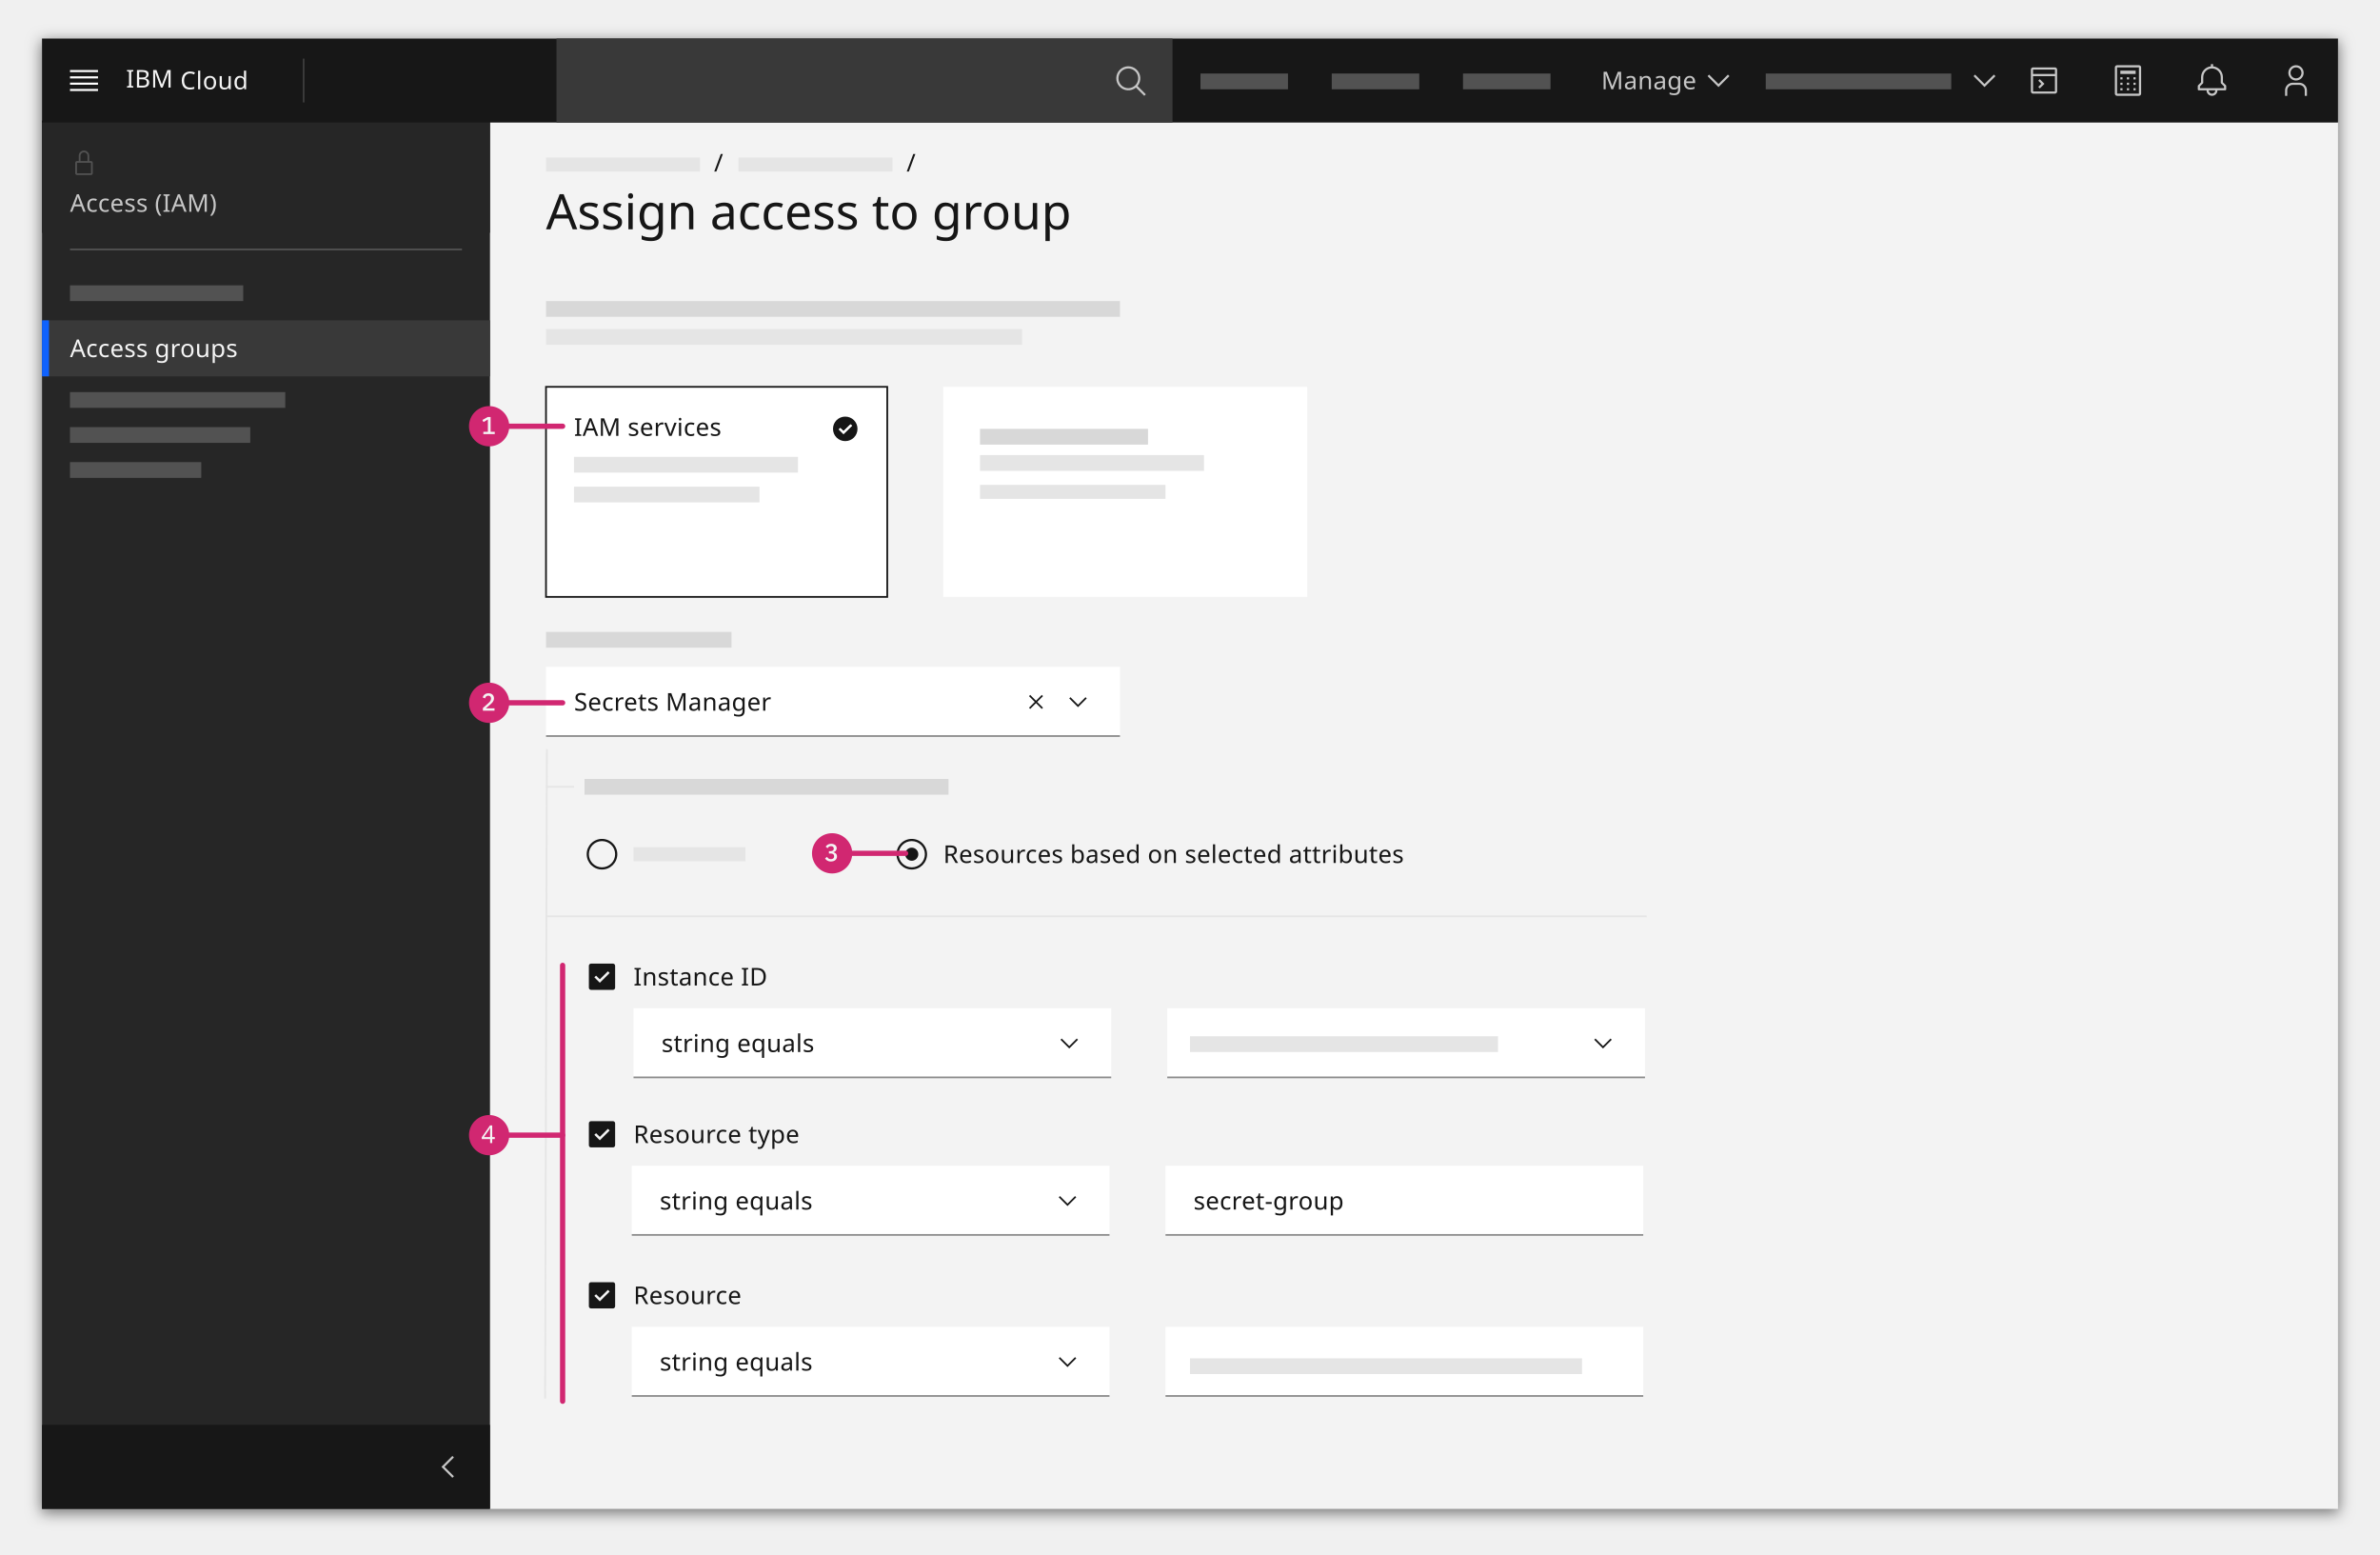
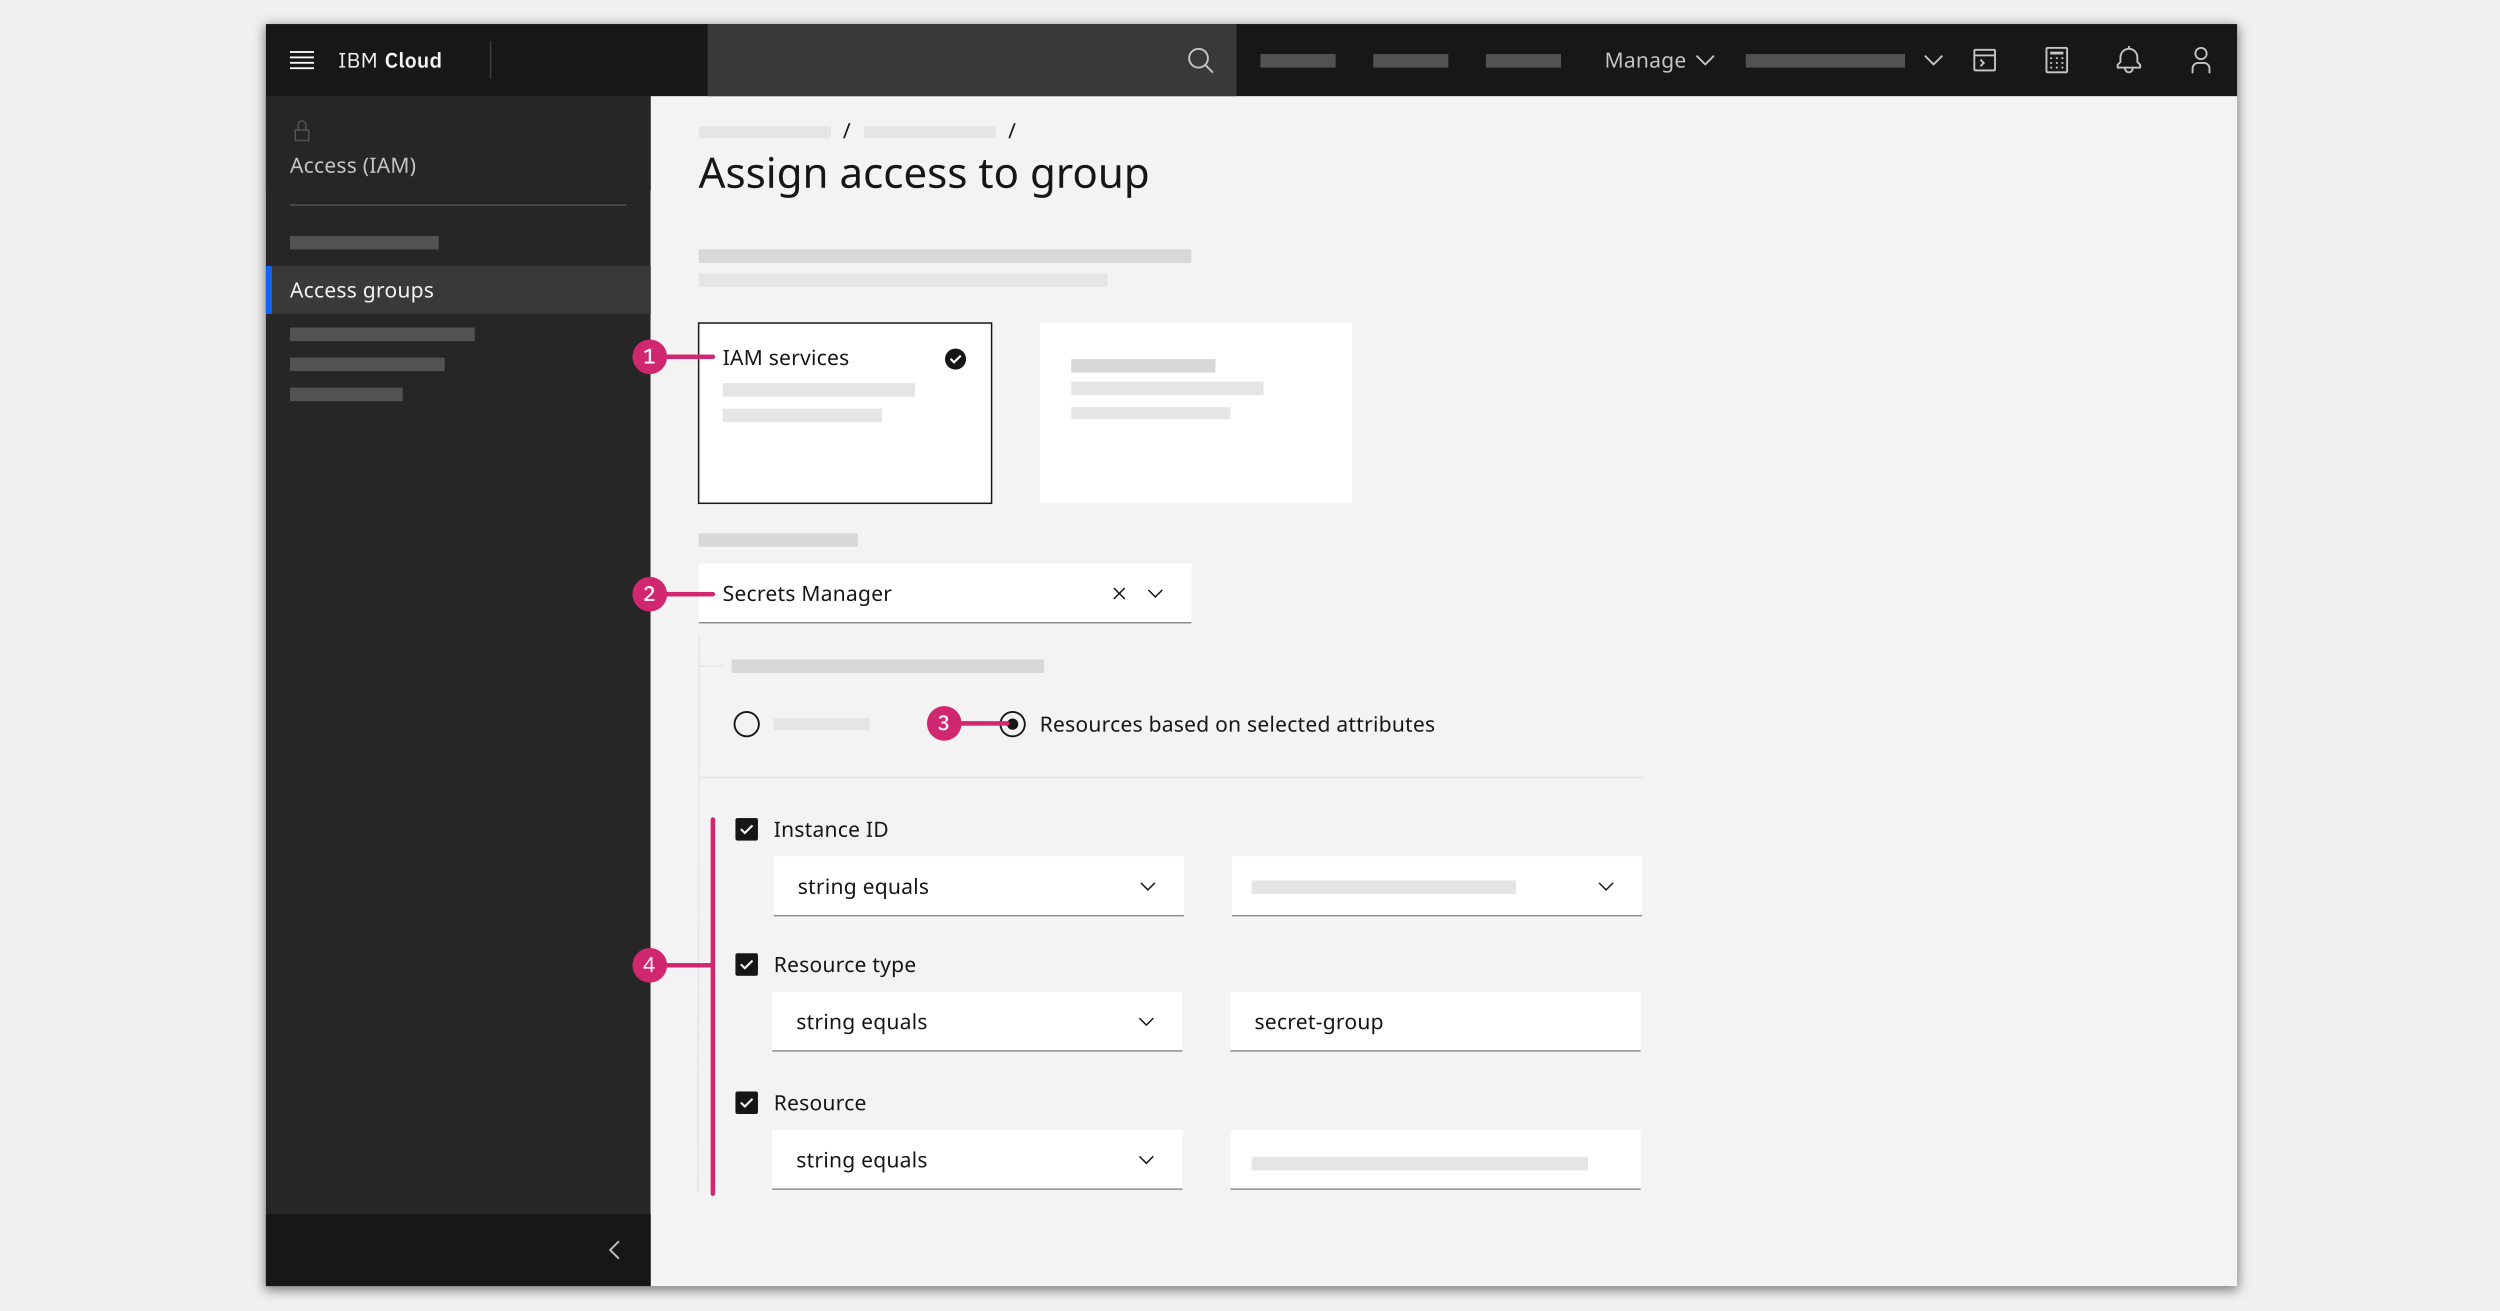
- <svg xmlns="http://www.w3.org/2000/svg" xmlns:xlink="http://www.w3.org/1999/xlink" width="1360" height="888" viewBox="0 0 1360 888">
+ <svg xmlns="http://www.w3.org/2000/svg" xmlns:xlink="http://www.w3.org/1999/xlink" width="1664" height="872" viewBox="0 0 1664 872">
  <defs>
-     <rect id="assign-access-secret-group-b" width="1312" height="840" x="24" y="22" />
+     <rect id="assign-access-secret-group-b" width="1312" height="840" x="177" y="16" />
    <filter id="assign-access-secret-group-a" width="102.2%" height="103.5%" x="-1.1%" y="-1.5%" filterUnits="objectBoundingBox">
      <feMorphology in="SourceAlpha" operator="dilate" radius=".5" result="shadowSpreadOuter1" />
      <feOffset dy="2" in="shadowSpreadOuter1" result="shadowOffsetOuter1" />
      <feGaussianBlur in="shadowOffsetOuter1" result="shadowBlurOuter1" stdDeviation="4" />
      <feColorMatrix in="shadowBlurOuter1" values="0 0 0 0 0   0 0 0 0 0   0 0 0 0 0  0 0 0 0.5 0" />
    </filter>
    <path id="assign-access-secret-group-c" d="M10,2.5 C11.726,2.5 13.125,3.899 13.125,5.625 C13.125,7.351 11.726,8.75 10,8.75 C8.274,8.75 6.875,7.351 6.875,5.625 C6.877,3.9 8.275,2.502 10,2.5 L10,2.5 Z M10,1.25 C7.584,1.25 5.625,3.209 5.625,5.625 C5.625,8.041 7.584,10 10,10 C12.416,10 14.375,8.041 14.375,5.625 C14.375,3.209 12.416,1.25 10,1.25 Z M16.25,18.75 L15,18.75 L15,15.625 C14.998,13.9 13.6,12.502 11.875,12.5 L8.125,12.5 C6.4,12.502 5.002,13.9 5,15.625 L5,18.75 L3.75,18.75 L3.75,15.625 C3.753,13.21 5.71,11.253 8.125,11.25 L11.875,11.25 C14.29,11.253 16.247,13.21 16.25,15.625 L16.25,18.75 Z" />
  </defs>
  <g fill="none" fill-rule="evenodd">
    <use fill="#000" filter="url(#assign-access-secret-group-a)" xlink:href="#assign-access-secret-group-b" />
    <use fill="#F3F3F3" xlink:href="#assign-access-secret-group-b" />
-     <g transform="translate(334 638)">
+     <g transform="translate(487 632)">
      <g transform="translate(27 28)">
        <polygon fill="#FFF" points="0 0 273 0 273 40 0 40" />
        <rect width="273" height="1" y="39" fill="#8D8D8D" />
        <polygon fill="#161616" points="8 11 3 6 3.7 5.3 8 9.6 12.3 5.3 13 6" transform="translate(241 12)" />
        <text fill="#161616" font-family="IBMPlexSans, IBM Plex Sans" font-size="14" letter-spacing=".16">
          <tspan x="16" y="25">string equals</tspan>
        </text>
      </g>
      <g transform="translate(332 28)">
        <polygon fill="#FFF" points="0 0 273 0 273 40 0 40" />
        <rect width="273" height="1" y="39" fill="#8D8D8D" />
        <text fill="#161616" font-family="IBMPlexSans, IBM Plex Sans" font-size="14" letter-spacing=".16">
          <tspan x="16" y="25">secret-group</tspan>
        </text>
      </g>
      <g fill="#161616">
        <text font-family="IBMPlexSans, IBM Plex Sans" font-size="14" letter-spacing=".16">
          <tspan x="28" y="15">Resource type</tspan>
        </text>
        <path d="M16.25,2.5 L3.75,2.5 C3.06,2.5 2.5,3.06 2.5,3.75 L2.5,16.25 C2.5,16.94 3.06,17.5 3.75,17.5 L16.25,17.5 C16.94,17.5 17.5,16.94 17.5,16.25 L17.5,3.75 C17.5,3.06 16.94,2.5 16.25,2.5 Z M8.75,13.438 L5.625,10.312 L6.619,9.375 L8.75,11.469 L13.381,6.875 L14.375,7.862 L8.75,13.438 Z" />
      </g>
    </g>
-     <g transform="translate(334 730)">
+     <g transform="translate(487 724)">
      <g transform="translate(332 28)">
        <polygon fill="#FFF" points="0 0 273 0 273 40 0 40" />
        <rect width="273" height="1" y="39" fill="#8D8D8D" />
      </g>
      <g transform="translate(27 28)">
        <polygon fill="#FFF" points="0 0 273 0 273 40 0 40" />
        <rect width="273" height="1" y="39" fill="#8D8D8D" />
        <polygon fill="#161616" points="8 11 3 6 3.7 5.3 8 9.6 12.3 5.3 13 6" transform="translate(241 12)" />
        <text fill="#161616" font-family="IBMPlexSans, IBM Plex Sans" font-size="14" letter-spacing=".16">
          <tspan x="16" y="25">string equals</tspan>
        </text>
      </g>
      <g fill="#161616">
        <text font-family="IBMPlexSans, IBM Plex Sans" font-size="14" letter-spacing=".16">
          <tspan x="28" y="15">Resource</tspan>
        </text>
        <path d="M16.25,2.5 L3.75,2.5 C3.06,2.5 2.5,3.06 2.5,3.75 L2.5,16.25 C2.5,16.94 3.06,17.5 3.75,17.5 L16.25,17.5 C16.94,17.5 17.5,16.94 17.5,16.25 L17.5,3.75 C17.5,3.06 16.94,2.5 16.25,2.5 Z M8.75,13.438 L5.625,10.312 L6.619,9.375 L8.75,11.469 L13.381,6.875 L14.375,7.862 L8.75,13.438 Z" />
      </g>
    </g>
-     <g stroke="#E5E5E5" stroke-linecap="square" transform="translate(311 428)">
+     <g stroke="#E5E5E5" stroke-linecap="square" transform="translate(464 422)">
      <line x1="1.5" x2=".5" y1=".5" y2="370.5" />
      <line x1="629.5" x2="1.5" y1="95.5" y2="95.5" />
      <line x1="16.5" x2="1.5" y1="21.5" y2="21.5" />
    </g>
-     <g transform="translate(334 548)">
+     <g transform="translate(487 542)">
      <g transform="translate(333 28)">
        <polygon fill="#FFF" points="0 0 273 0 273 40 0 40" />
        <rect width="273" height="1" y="39" fill="#8D8D8D" />
        <polygon fill="#161616" points="8 11 3 6 3.7 5.3 8 9.6 12.3 5.3 13 6" transform="translate(241 12)" />
      </g>
      <g transform="translate(28 28)">
        <polygon fill="#FFF" points="0 0 273 0 273 40 0 40" />
        <rect width="273" height="1" y="39" fill="#8D8D8D" />
        <polygon fill="#161616" points="8 11 3 6 3.7 5.3 8 9.6 12.3 5.3 13 6" transform="translate(241 12)" />
        <text fill="#161616" font-family="IBMPlexSans, IBM Plex Sans" font-size="14" letter-spacing=".16">
          <tspan x="16" y="25">string equals</tspan>
        </text>
      </g>
      <g fill="#161616">
        <text font-family="IBMPlexSans, IBM Plex Sans" font-size="14" letter-spacing=".16">
          <tspan x="28" y="15">Instance ID</tspan>
        </text>
        <path d="M16.25,2.5 L3.75,2.5 C3.06,2.5 2.5,3.06 2.5,3.75 L2.5,16.25 C2.5,16.94 3.06,17.5 3.75,17.5 L16.25,17.5 C16.94,17.5 17.5,16.94 17.5,16.25 L17.5,3.75 C17.5,3.06 16.94,2.5 16.25,2.5 Z M8.75,13.438 L5.625,10.312 L6.619,9.375 L8.75,11.469 L13.381,6.875 L14.375,7.862 L8.75,13.438 Z" />
      </g>
    </g>
-     <rect width="176" height="9" x="680" y="592" fill="#E5E5E5" />
-     <rect width="224" height="9" x="680" y="776" fill="#E5E5E5" />
-     <g fill="#161616" transform="translate(511 478)">
+     <rect width="176" height="9" x="833" y="586" fill="#E5E5E5" />
+     <rect width="224" height="9" x="833" y="770" fill="#E5E5E5" />
+     <g fill="#161616" transform="translate(664 472)">
      <text font-family="IBMPlexSans, IBM Plex Sans" font-size="14" letter-spacing=".16">
        <tspan x="28" y="15">Resources based on selected attributes</tspan>
      </text>
      <path d="M10,1.25 C5.168,1.25 1.25,5.168 1.25,10 C1.25,14.832 5.168,18.75 10,18.75 C14.832,18.75 18.75,14.832 18.75,10 C18.75,7.679 17.828,5.454 16.187,3.813 C14.546,2.172 12.321,1.25 10,1.25 Z M10,17.5 C5.858,17.5 2.5,14.142 2.5,10 C2.5,5.858 5.858,2.5 10,2.5 C14.142,2.5 17.5,5.858 17.5,10 C17.5,14.142 14.142,17.5 10,17.5 L10,17.5 Z M10,6.25 C7.929,6.25 6.25,7.929 6.25,10 C6.25,12.071 7.929,13.75 10,13.75 C12.071,13.75 13.75,12.071 13.75,10 C13.75,7.929 12.071,6.25 10,6.25 Z" />
    </g>
-     <g transform="translate(334 478)">
+     <g transform="translate(487 472)">
      <path fill="#161616" d="M10,1.25 C5.168,1.25 1.25,5.168 1.25,10 C1.25,14.832 5.168,18.75 10,18.75 C14.832,18.75 18.75,14.832 18.75,10 C18.75,7.679 17.828,5.454 16.187,3.813 C14.546,2.172 12.321,1.25 10,1.25 Z M10,17.5 C5.858,17.5 2.5,14.142 2.5,10 C2.5,5.858 5.858,2.5 10,2.5 C14.142,2.5 17.5,5.858 17.5,10 C17.5,14.142 14.142,17.5 10,17.5 L10,17.5 Z" />
      <rect width="64" height="8" x="28" y="6" fill="#E5E5E5" />
    </g>
-     <g transform="translate(312 381)">
+     <g transform="translate(465 375)">
      <polygon fill="#FFF" points="0 0 328 0 328 40 0 40" />
      <rect width="328" height="1" y="39" fill="#8D8D8D" />
      <polygon fill="#161616" points="8 11 3 6 3.7 5.3 8 9.6 12.3 5.3 13 6" transform="translate(296 12)" />
      <polygon fill="#161616" points="12 4.7 11.3 4 8 7.3 4.7 4 4 4.7 7.3 8 4 11.3 4.7 12 8 8.7 11.3 12 12 11.3 8.7 8" transform="translate(272 12)" />
      <text fill="#161616" font-family="IBMPlexSans, IBM Plex Sans" font-size="14" letter-spacing=".16">
        <tspan x="16" y="25">Secrets Manager</tspan>
      </text>
    </g>
-     <g transform="translate(280 205)">
+     <g transform="translate(433 199)">
      <rect width="531" height="136" fill="#F3F3F3" />
      <g transform="translate(32 16)">
        <rect width="195" height="120" fill="#FFF" />
        <rect width="195" height="120" stroke="#171717" />
        <g transform="translate(163 16)">
          <path fill="#161616" d="M8,1 C4.1,1 1,4.1 1,8 C1,11.9 4.1,15 8,15 C11.9,15 15,11.9 15,8 C15,4.1 11.9,1 8,1 Z M7,11 L4.3,8.3 L5.2,7.5 L7,9.3 L11,5.4 L11.9,6.2 L7,11 Z" />
          <polygon fill="#FFF" points="7 11 4.3 8.3 5.2 7.5 7 9.3 11 5.4 11.9 6.2" />
        </g>
      </g>
      <rect width="208" height="120" fill="#FFF" transform="translate(259 16)" />
      <text fill="#161616" font-family="IBMPlexSans, IBM Plex Sans" font-size="14" letter-spacing=".16">
        <tspan x="48" y="44">IAM services</tspan>
      </text>
    </g>
-     <g transform="translate(280 70)">
+     <g transform="translate(433 64)">
      <rect width="1008" height="104" fill="#F3F3F3" />
      <text fill="#161616" font-family="IBMPlexSans, IBM Plex Sans" font-size="28">
        <tspan x="32" y="61">Assign access to group</tspan>
      </text>
    </g>
-     <g transform="translate(312 84)">
+     <g transform="translate(465 78)">
      <text fill="#161616" font-family="IBMPlexSans, IBM Plex Sans" font-size="14" letter-spacing=".16">
        <tspan x="96" y="14">/</tspan>
      </text>
      <rect width="88" height="8" y="6" fill="#E5E5E5" />
    </g>
-     <g transform="translate(422 84)">
+     <g transform="translate(575 78)">
      <text fill="#161616" font-family="IBMPlexSans, IBM Plex Sans" font-size="14" letter-spacing=".16">
        <tspan x="96" y="14">/</tspan>
      </text>
      <rect width="88" height="8" y="6" fill="#E5E5E5" />
    </g>
-     <g transform="translate(24 69)">
+     <g transform="translate(177 63)">
      <rect width="256" height="793" fill="#262626" />
      <g transform="translate(0 745)">
        <rect width="256" height="48" fill="#171717" />
        <g transform="translate(208)">
          <rect width="48" height="48" />
          <polygon fill="#C6C6C6" points="6.25 10 12.5 3.75 13.375 4.625 8 10 13.375 15.375 12.5 16.25" transform="translate(14 14)" />
        </g>
      </g>
      <g transform="translate(0 114)">
        <rect width="256" height="32" fill="#393939" transform="matrix(-1 0 0 1 256 0)" />
        <rect width="4" height="32" fill="#0F62FE" transform="matrix(-1 0 0 1 4 0)" />
        <text fill="#F4F4F4" font-family="IBMPlexSans-SemiBold, IBM Plex Sans" font-size="14" font-weight="500" letter-spacing=".16">
          <tspan x="16" y="21">Access groups</tspan>
        </text>
      </g>
      <g transform="translate(0 65)">
        <rect width="256" height="17" />
        <rect width="224" height="1" x="16" y="8" fill="#525252" />
      </g>
      <rect width="256" height="64" fill="#262626" />
      <text fill="#C6C6C6" font-family="IBMPlexSans-SemiBold, IBM Plex Sans" font-size="14" font-weight="500" letter-spacing=".16">
        <tspan x="16" y="52">Access (IAM)</tspan>
      </text>
      <path fill="#525252" d="M12,7 L11,7 L11,4 C11,2.343 9.657,1 8,1 C6.343,1 5,2.343 5,4 L5,7 L4,7 C3.448,7 3,7.448 3,8 L3,14 C3,14.552 3.448,15 4,15 L12,15 C12.552,15 13,14.552 13,14 L13,8 C13,7.448 12.552,7 12,7 Z M6,4 C6,2.895 6.895,2 8,2 C9.105,2 10,2.895 10,4 L10,7 L6,7 L6,4 Z M12,14 L4,14 L4,8 L12,8 L12,14 Z" transform="translate(16 16)" />
      <rect width="99" height="9" x="16" y="94" fill="#525252" />
      <rect width="123" height="9" x="16" y="155" fill="#525252" />
      <rect width="103" height="9" x="16" y="175" fill="#525252" />
      <rect width="75" height="9" x="16" y="195" fill="#525252" />
    </g>
-     <g transform="translate(312 172)">
+     <g transform="translate(465 166)">
      <rect width="208" height="9" x="22" y="273" fill="#D8D8D8" />
      <rect width="106" height="9" y="189" fill="#D8D8D8" />
      <rect width="128" height="9" x="248" y="88" fill="#E5E5E5" />
      <rect width="96" height="9" x="248" y="73" fill="#D8D8D8" />
      <rect width="106" height="8" x="248" y="105" fill="#E5E5E5" />
      <rect width="128" height="9" x="16" y="89" fill="#E5E5E5" />
      <rect width="106" height="9" x="16" y="106" fill="#E5E5E5" />
      <rect width="328" height="9" fill="#D8D8D8" />
      <rect width="272" height="9" y="16" fill="#E5E5E5" />
    </g>
-     <g transform="translate(24 22)">
+     <g transform="translate(177 16)">
      <rect width="1312" height="48" fill="#171717" />
      <g transform="translate(1264)">
        <rect width="48" height="48" />
        <use fill="#C6C6C6" transform="translate(14 14)" xlink:href="#assign-access-secret-group-c" />
      </g>
      <g transform="translate(1216)">
        <rect width="48" height="48" />
        <path fill="#C6C6C6" d="M17.938,12.688 L16.25,11 L16.25,8.125 C16.246,4.911 13.821,2.217 10.625,1.875 L10.625,0.625 L9.375,0.625 L9.375,1.875 C6.19,2.238 3.777,4.92 3.75,8.125 L3.75,11 L2.062,12.688 C1.939,12.799 1.871,12.959 1.875,13.125 L1.875,15 C1.864,15.169 1.926,15.334 2.046,15.454 C2.166,15.574 2.331,15.636 2.5,15.625 L6.875,15.625 C6.875,17.351 8.274,18.75 10,18.75 C11.726,18.75 13.125,17.351 13.125,15.625 L17.5,15.625 C17.669,15.636 17.834,15.574 17.954,15.454 C18.074,15.334 18.136,15.169 18.125,15 L18.125,13.125 C18.129,12.959 18.061,12.799 17.938,12.688 L17.938,12.688 Z M10,17.5 C8.964,17.5 8.125,16.661 8.125,15.625 L11.875,15.625 C11.875,16.661 11.036,17.5 10,17.5 L10,17.5 Z M16.875,14.375 L3.125,14.375 L3.125,13.375 L4.812,11.688 C4.936,11.576 5.004,11.416 5,11.25 L5,8.125 C5,5.364 7.239,3.125 10,3.125 C12.761,3.125 15,5.364 15,8.125 L15,11.25 C14.996,11.416 15.064,11.576 15.188,11.688 L16.875,13.375 L16.875,14.375 Z" transform="translate(14 14)" />
      </g>
      <g transform="translate(1168)">
        <rect width="48" height="48" />
        <path fill="#C6C6C6" d="M16.25,2.5 L16.25,17.5 L3.75,17.5 L3.75,2.5 L16.25,2.5 L16.25,2.5 Z M16.25,1.25 L3.75,1.25 C3.06,1.25 2.5,1.81 2.5,2.5 L2.5,17.5 C2.5,18.19 3.06,18.75 3.75,18.75 L16.25,18.75 C16.94,18.75 17.5,18.19 17.5,17.5 L17.5,2.5 C17.5,1.81 16.94,1.25 16.25,1.25 Z M5.625,14.375 L6.875,14.375 L6.875,15.625 L5.625,15.625 L5.625,14.375 Z M13.125,14.375 L14.375,14.375 L14.375,15.625 L13.125,15.625 L13.125,14.375 Z M5.625,11.25 L6.875,11.25 L6.875,12.5 L5.625,12.5 L5.625,11.25 Z M13.125,11.25 L14.375,11.25 L14.375,12.5 L13.125,12.5 L13.125,11.25 Z M5.625,8.125 L6.875,8.125 L6.875,9.375 L5.625,9.375 L5.625,8.125 Z M9.375,14.375 L10.625,14.375 L10.625,15.625 L9.375,15.625 L9.375,14.375 Z M9.375,11.25 L10.625,11.25 L10.625,12.5 L9.375,12.5 L9.375,11.25 Z M9.375,8.125 L10.625,8.125 L10.625,9.375 L9.375,9.375 L9.375,8.125 Z M13.125,8.125 L14.375,8.125 L14.375,9.375 L13.125,9.375 L13.125,8.125 Z M5.625,4.375 L14.375,4.375 L14.375,6.25 L5.625,6.25 L5.625,4.375 Z" transform="translate(14 14)" />
      </g>
      <g transform="translate(1120)">
        <rect width="48" height="48" />
        <path fill="#C6C6C6" d="M16.25,2.506 L3.75,2.506 C3.06,2.506 2.5,3.066 2.5,3.756 L2.5,16.256 C2.5,16.947 3.06,17.506 3.75,17.506 L16.25,17.506 C16.94,17.506 17.5,16.947 17.5,16.256 L17.5,3.756 C17.5,3.066 16.94,2.506 16.25,2.506 Z M16.25,3.756 L16.25,6.256 L3.75,6.256 L3.75,3.756 L16.25,3.756 Z M3.75,16.256 L3.75,7.506 L16.25,7.506 L16.25,16.256 L3.75,16.256 Z M6.725,10.113 L8.488,11.881 L6.725,13.65 L7.606,14.531 L10.256,11.881 L7.606,9.231 L6.725,10.113 L6.725,10.113 Z" transform="translate(14 14)" />
      </g>
      <g transform="translate(875)">
        <rect width="83" height="48" />
        <rect width="16" height="48" transform="translate(67)" />
        <text fill="#C6C6C6" font-family="IBMPlexSans, IBM Plex Sans" font-size="14" letter-spacing=".16">
          <tspan x="16" y="29">Manage</tspan>
        </text>
      </g>
      <polygon fill="#C6C6C6" points="10 13.75 3.75 7.5 4.625 6.625 10 12 15.375 6.625 16.25 7.5" transform="translate(948 14)" />
      <polygon fill="#C6C6C6" points="10 13.75 3.75 7.5 4.625 6.625 10 12 15.375 6.625 16.25 7.5" transform="translate(1100 14)" />
      <rect width="352" height="48" x="294" fill="#393939" />
      <g transform="translate(598)">
        <rect width="48" height="48" />
        <path fill="#C6C6C6" d="M18.75,17.869 L14.031,13.125 C16.375,10.298 16.082,6.128 13.367,3.655 C10.652,1.182 6.473,1.28 3.877,3.877 C1.28,6.473 1.182,10.652 3.655,13.367 C6.128,16.082 10.298,16.375 13.125,14.031 L17.869,18.75 L18.75,17.869 Z M3.125,8.75 C3.125,5.643 5.643,3.125 8.75,3.125 C11.857,3.125 14.375,5.643 14.375,8.75 C14.375,11.857 11.857,14.375 8.75,14.375 C5.643,14.375 3.125,11.857 3.125,8.75 Z" transform="translate(14 14)" />
      </g>
      <line x1="149.5" x2="149.5" y1="12" y2="36" stroke="#3D3D3D" stroke-linecap="square" />
-       <text fill="#F4F4F4" font-family="IBMPlexSans-SemiBold, IBM Plex Sans" font-size="14" font-weight="500" letter-spacing=".16">
-         <tspan x="79" y="29">Cloud</tspan>
-       </text>
-       <text fill="#F4F4F4" font-family="IBMPlexSans, IBM Plex Sans" font-size="14" letter-spacing=".16">
-         <tspan x="48" y="28">IBM</tspan>
-       </text>
+       <path fill="#F4F4F4" fill-rule="nonzero" d="M35.102 10.528C36.852 10.528 38.014 9.674 38.714 8.218L37.216 7.336C36.894 8.218 36.208 8.89 35.102 8.89 33.73 8.89 32.848 7.938 32.848 6.258L32.848 4.718C32.848 3.052 33.73 2.058 35.102 2.058 36.194 2.058 36.81 2.646 37.09 3.514L38.672 2.674C37.986 1.162 36.852.42 35.102.42 32.526.42 30.888 2.254 30.888 5.544 30.888 8.834 32.526 10.528 35.102 10.528zM43.102 10.36L43.102 8.932 42.136 8.932 42.136 1.0658141e-14 40.344 1.0658141e-14 40.344 8.596C40.344 9.716 40.918 10.36 42.136 10.36L43.102 10.36zM47.518 10.528C49.618 10.528 50.92 9.044 50.92 6.692 50.92 4.354 49.618 2.884 47.518 2.884 45.432 2.884 44.13 4.354 44.13 6.692 44.13 9.044 45.432 10.528 47.518 10.528zM47.518 9.086C46.594 9.086 46.006 8.484 46.006 7.378L46.006 6.02C46.006 4.928 46.594 4.326 47.518 4.326 48.456 4.326 49.044 4.928 49.044 6.02L49.044 7.378C49.044 8.484 48.456 9.086 47.518 9.086zM54.916 10.528C56.12 10.528 56.708 9.87 56.96 9.142L57.03 9.142 57.03 10.36 58.822 10.36 58.822 3.052 57.03 3.052 57.03 7.882C57.03 8.666 56.316 9.044 55.602 9.044 54.748 9.044 54.37 8.498 54.37 7.49L54.37 3.052 52.578 3.052 52.578 7.672C52.578 9.492 53.418 10.528 54.916 10.528zM63.504 10.528C64.47 10.528 65.254 9.968 65.52 9.142L65.59 9.142 65.59 10.36 67.382 10.36 67.382 1.0658141e-14 65.59 1.0658141e-14 65.59 4.256 65.52 4.256C65.268 3.416 64.47 2.884 63.504 2.884 61.67 2.884 60.648 4.256 60.648 6.692 60.648 9.142 61.67 10.528 63.504 10.528zM64.078 9.044C63.154 9.044 62.524 8.372 62.524 7.336L62.524 6.076C62.524 5.04 63.154 4.354 64.078 4.354 64.932 4.354 65.59 4.816 65.59 5.53L65.59 7.854C65.59 8.61 64.932 9.044 64.078 9.044zM3.92 10.36L3.92 9.38 2.548 9.38 2.548 1.568 3.92 1.568 3.92.588-2.13162821e-14.588-2.13162821e-14 1.568 1.372 1.568 1.372 9.38-2.13162821e-14 9.38-2.13162821e-14 10.36 3.92 10.36zM10.66 10.36C12.102 10.36 13.18 9.142 13.18 7.532 13.18 5.908 11.962 5.306 11.262 5.264L11.262 5.18C11.906 5.082 12.844 4.564 12.844 3.108 12.844 1.582 11.85.588 10.24.588L6.222.588 6.222 10.36 10.66 10.36zM10.1 4.816L7.398 4.816 7.398 1.624 10.1 1.624C11.024 1.624 11.584 2.114 11.584 2.982L11.584 3.458C11.584 4.326 11.024 4.816 10.1 4.816zM10.296 9.324L7.398 9.324 7.398 5.824 10.296 5.824C11.304 5.824 11.92 6.356 11.92 7.336L11.92 7.812C11.92 8.792 11.304 9.324 10.296 9.324zM16.672 10.36L16.672 2.142 16.742 2.142 17.568 3.766 19.892 8.022 22.23 3.766 23.056 2.128 23.126 2.128 23.126 10.36 24.274 10.36 24.274.588 22.734.588 19.92 5.852 19.864 5.852 17.064.588 15.524.588 15.524 10.36 16.672 10.36z" transform="translate(48.84 18.64)" />
      <rect width="48" height="48" />
      <path fill="#FFF" d="M2,14.8 L18,14.8 L18,16 L2,16 L2,14.8 Z M2,11.2 L18,11.2 L18,12.4 L2,12.4 L2,11.2 Z M2,7.6 L18,7.6 L18,8.8 L2,8.8 L2,7.6 Z M2,4 L18,4 L18,5.2 L2,5.2 L2,4 Z" transform="translate(14 14)" />
      <rect width="50" height="9" x="662" y="20" fill="#525252" />
      <rect width="50" height="9" x="737" y="20" fill="#525252" />
      <rect width="50" height="9" x="812" y="20" fill="#525252" />
      <rect width="106" height="9" x="985" y="20" fill="#525252" />
    </g>
-     <g transform="translate(268 232)">
+     <g transform="translate(421 226)">
      <circle cx="11.5" cy="11.5" r="11.5" fill="#D12771" />
      <polygon fill="#F4F4F4" fill-rule="nonzero" points="14.714 16 14.714 14.684 12.348 14.684 12.348 6.228 10.682 6.228 7.658 7.95 8.274 9.112 10.794 7.656 10.794 14.684 8.19 14.684 8.19 16" />
      <line x1="17.5" x2="53.5" y1="11.5" y2="11.5" stroke="#D12771" stroke-linecap="round" stroke-width="3" />
      <g transform="translate(0 158)">
        <circle cx="11.5" cy="11.5" r="11.5" fill="#D12771" />
        <path fill="#F4F4F4" fill-rule="nonzero" d="M14.574,16 L14.574,14.656 L9.646,14.656 L11.942,12.682 C13.23,11.576 14.28,10.54 14.28,8.958 C14.28,7.264 13.132,6.06 11.144,6.06 C9.184,6.06 8.204,7.208 7.798,8.44 L9.184,8.972 C9.422,8.118 9.94,7.432 11.018,7.432 C11.984,7.432 12.6,8.02 12.6,8.958 L12.6,9.14 C12.6,10.036 12.04,10.82 11.06,11.702 L7.938,14.488 L7.938,16 L14.574,16 Z" />
        <line x1="17.5" x2="53.5" y1="11.5" y2="11.5" stroke="#D12771" stroke-linecap="round" stroke-width="3" />
      </g>
      <g transform="translate(196 244)">
        <circle cx="11.5" cy="11.5" r="11.5" fill="#D12771" />
        <path fill="#F4F4F4" fill-rule="nonzero" d="M10.794,16.168 C12.88,16.168 14.28,15.02 14.28,13.312 C14.28,11.898 13.342,11.1 12.236,10.89 L12.236,10.82 C13.258,10.596 14.112,9.826 14.112,8.58 C14.112,6.998 12.782,6.06 10.934,6.06 C9.31,6.06 8.414,6.816 7.826,7.67 L8.876,8.58 C9.324,7.838 9.968,7.39 10.892,7.39 C11.83,7.39 12.446,7.894 12.446,8.776 L12.446,8.874 C12.446,9.672 11.872,10.246 10.668,10.246 L9.674,10.246 L9.674,11.59 L10.71,11.59 C11.942,11.59 12.642,12.136 12.642,13.13 L12.642,13.228 C12.642,14.236 11.984,14.838 10.794,14.838 C9.66,14.838 9.086,14.292 8.61,13.508 L7.448,14.418 C8.064,15.314 8.974,16.168 10.794,16.168 Z" />
        <line x1="17.5" x2="53.5" y1="11.5" y2="11.5" stroke="#D12771" stroke-linecap="round" stroke-width="3" />
      </g>
      <g transform="translate(0 319)">
        <g transform="translate(0 86)">
          <circle cx="11.5" cy="11.5" r="11.5" fill="#D12771" />
          <text fill="#F4F4F4" font-family="IBMPlexSans-Medium, IBM Plex Sans" font-size="14" font-weight="500" letter-spacing=".16">
            <tspan x="7" y="16">4</tspan>
          </text>
        </g>
        <line x1="17.5" x2="53.5" y1="97.5" y2="97.5" stroke="#D12771" stroke-linecap="round" stroke-width="3" />
        <line x1="53.5" x2="53.5" y1=".5" y2="249.5" stroke="#D12771" stroke-linecap="round" stroke-width="3" />
      </g>
    </g>
  </g>
</svg>
